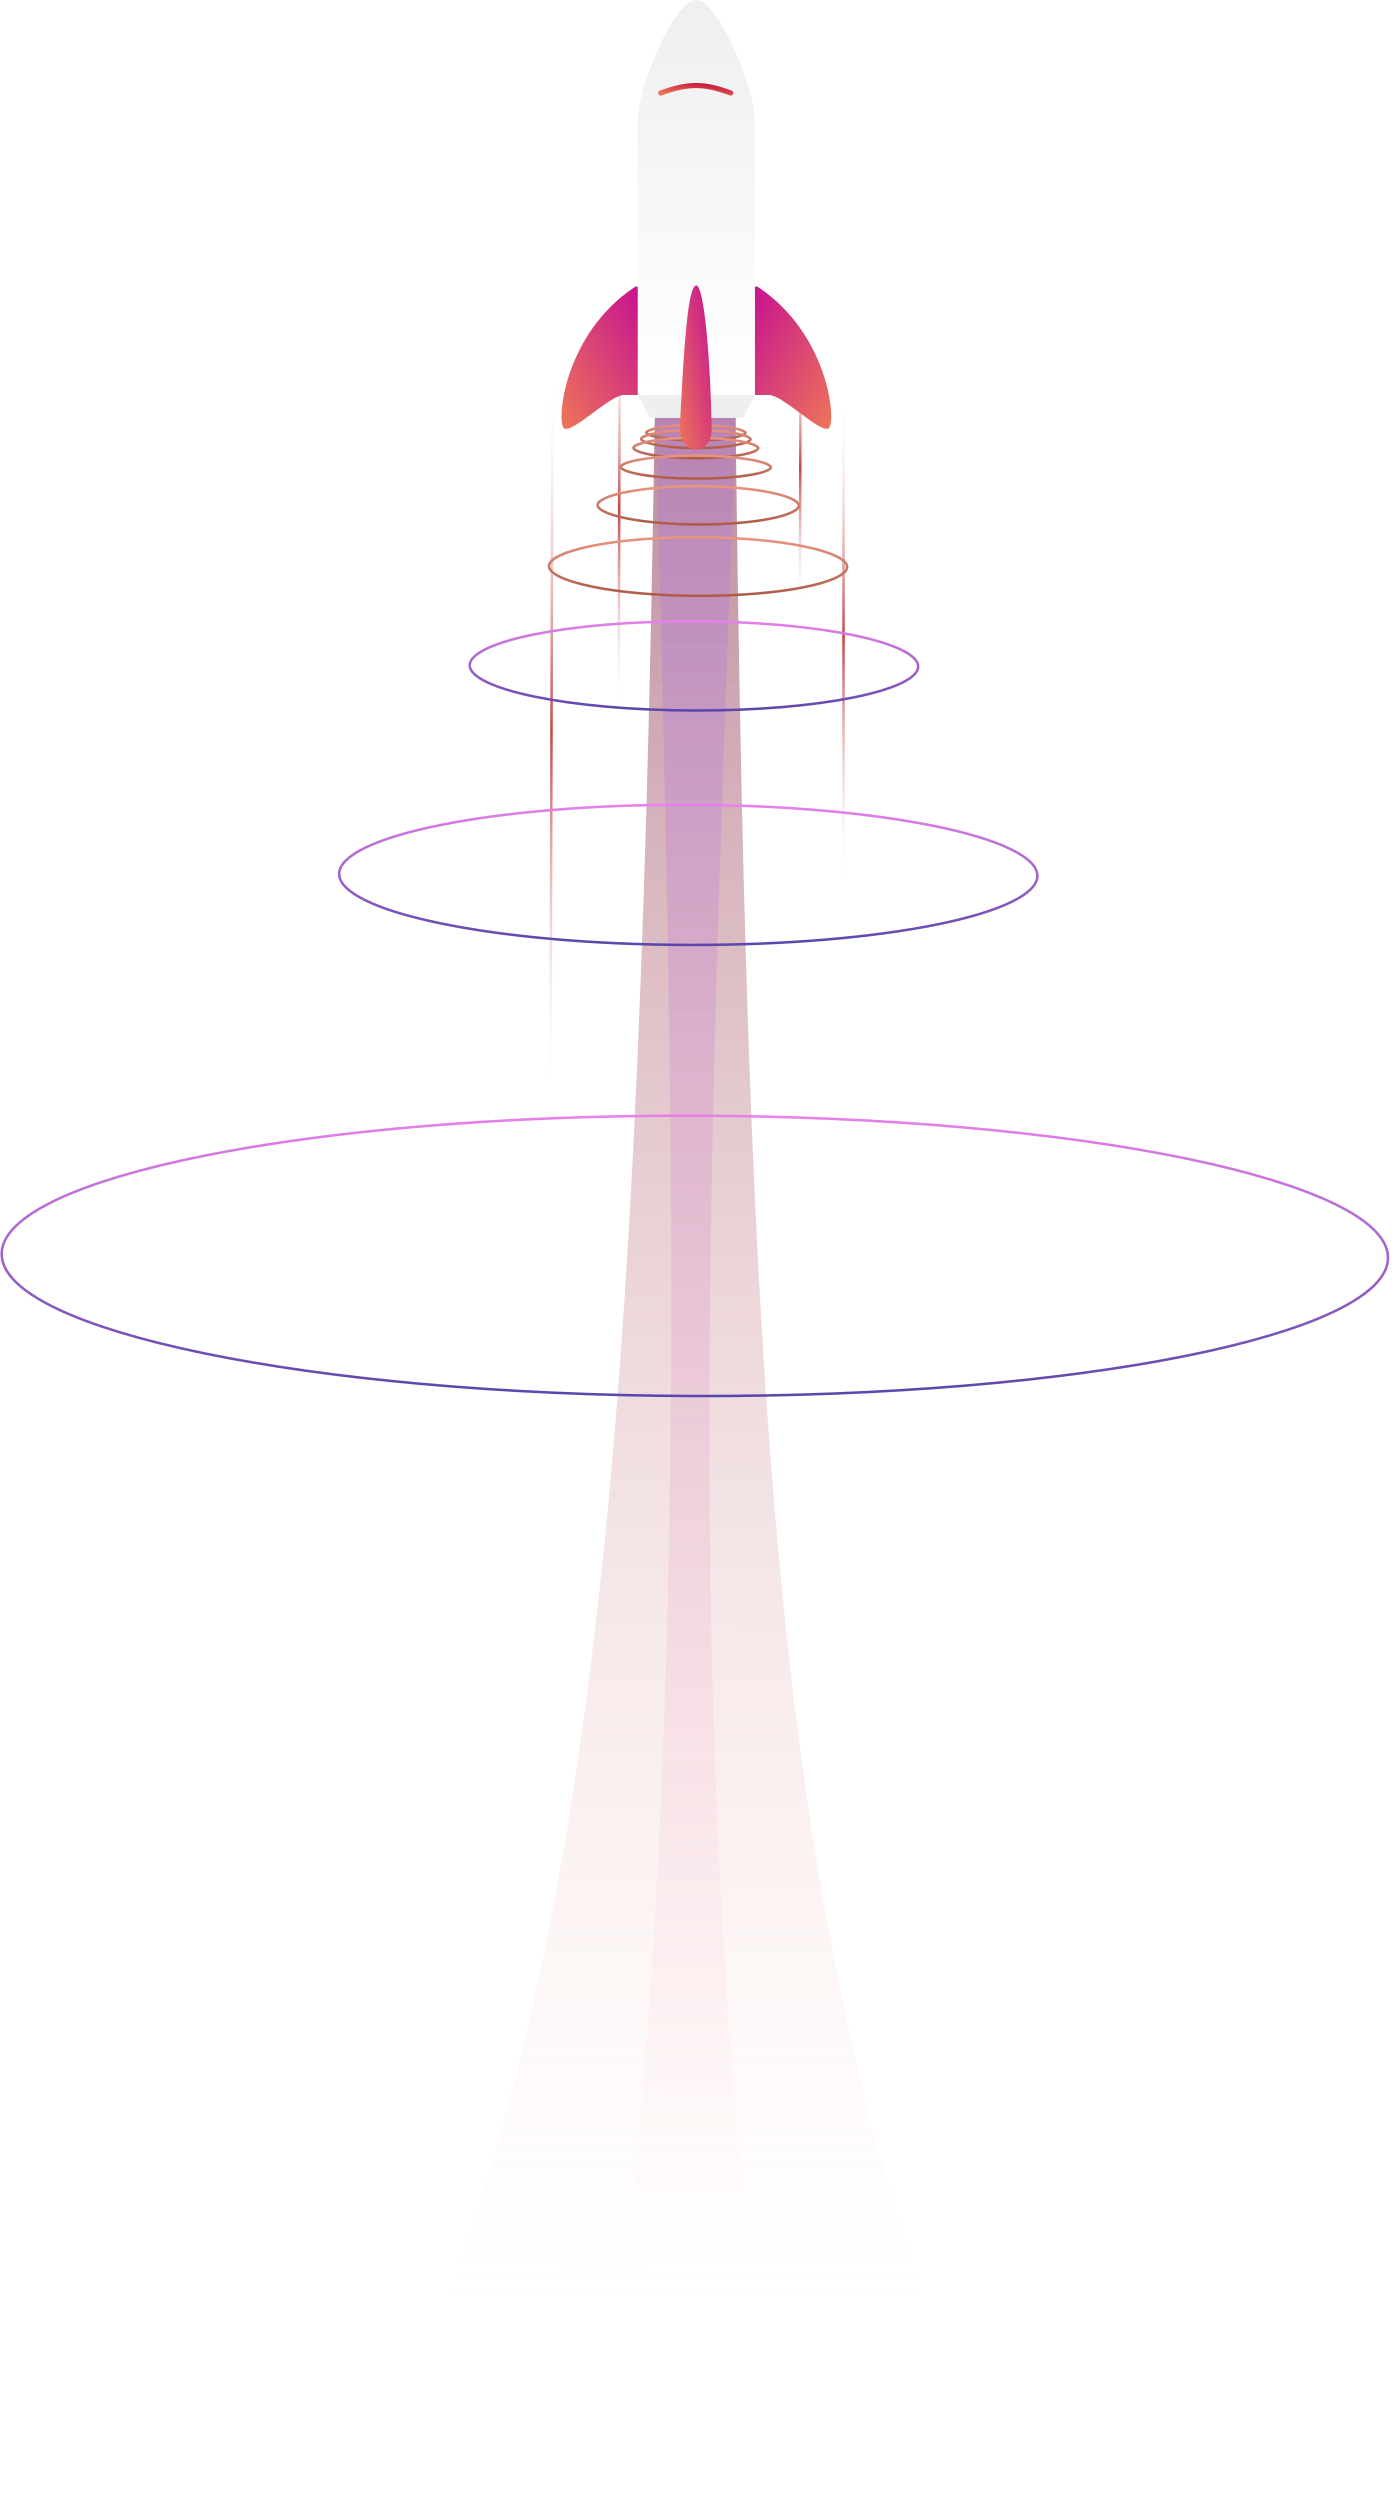
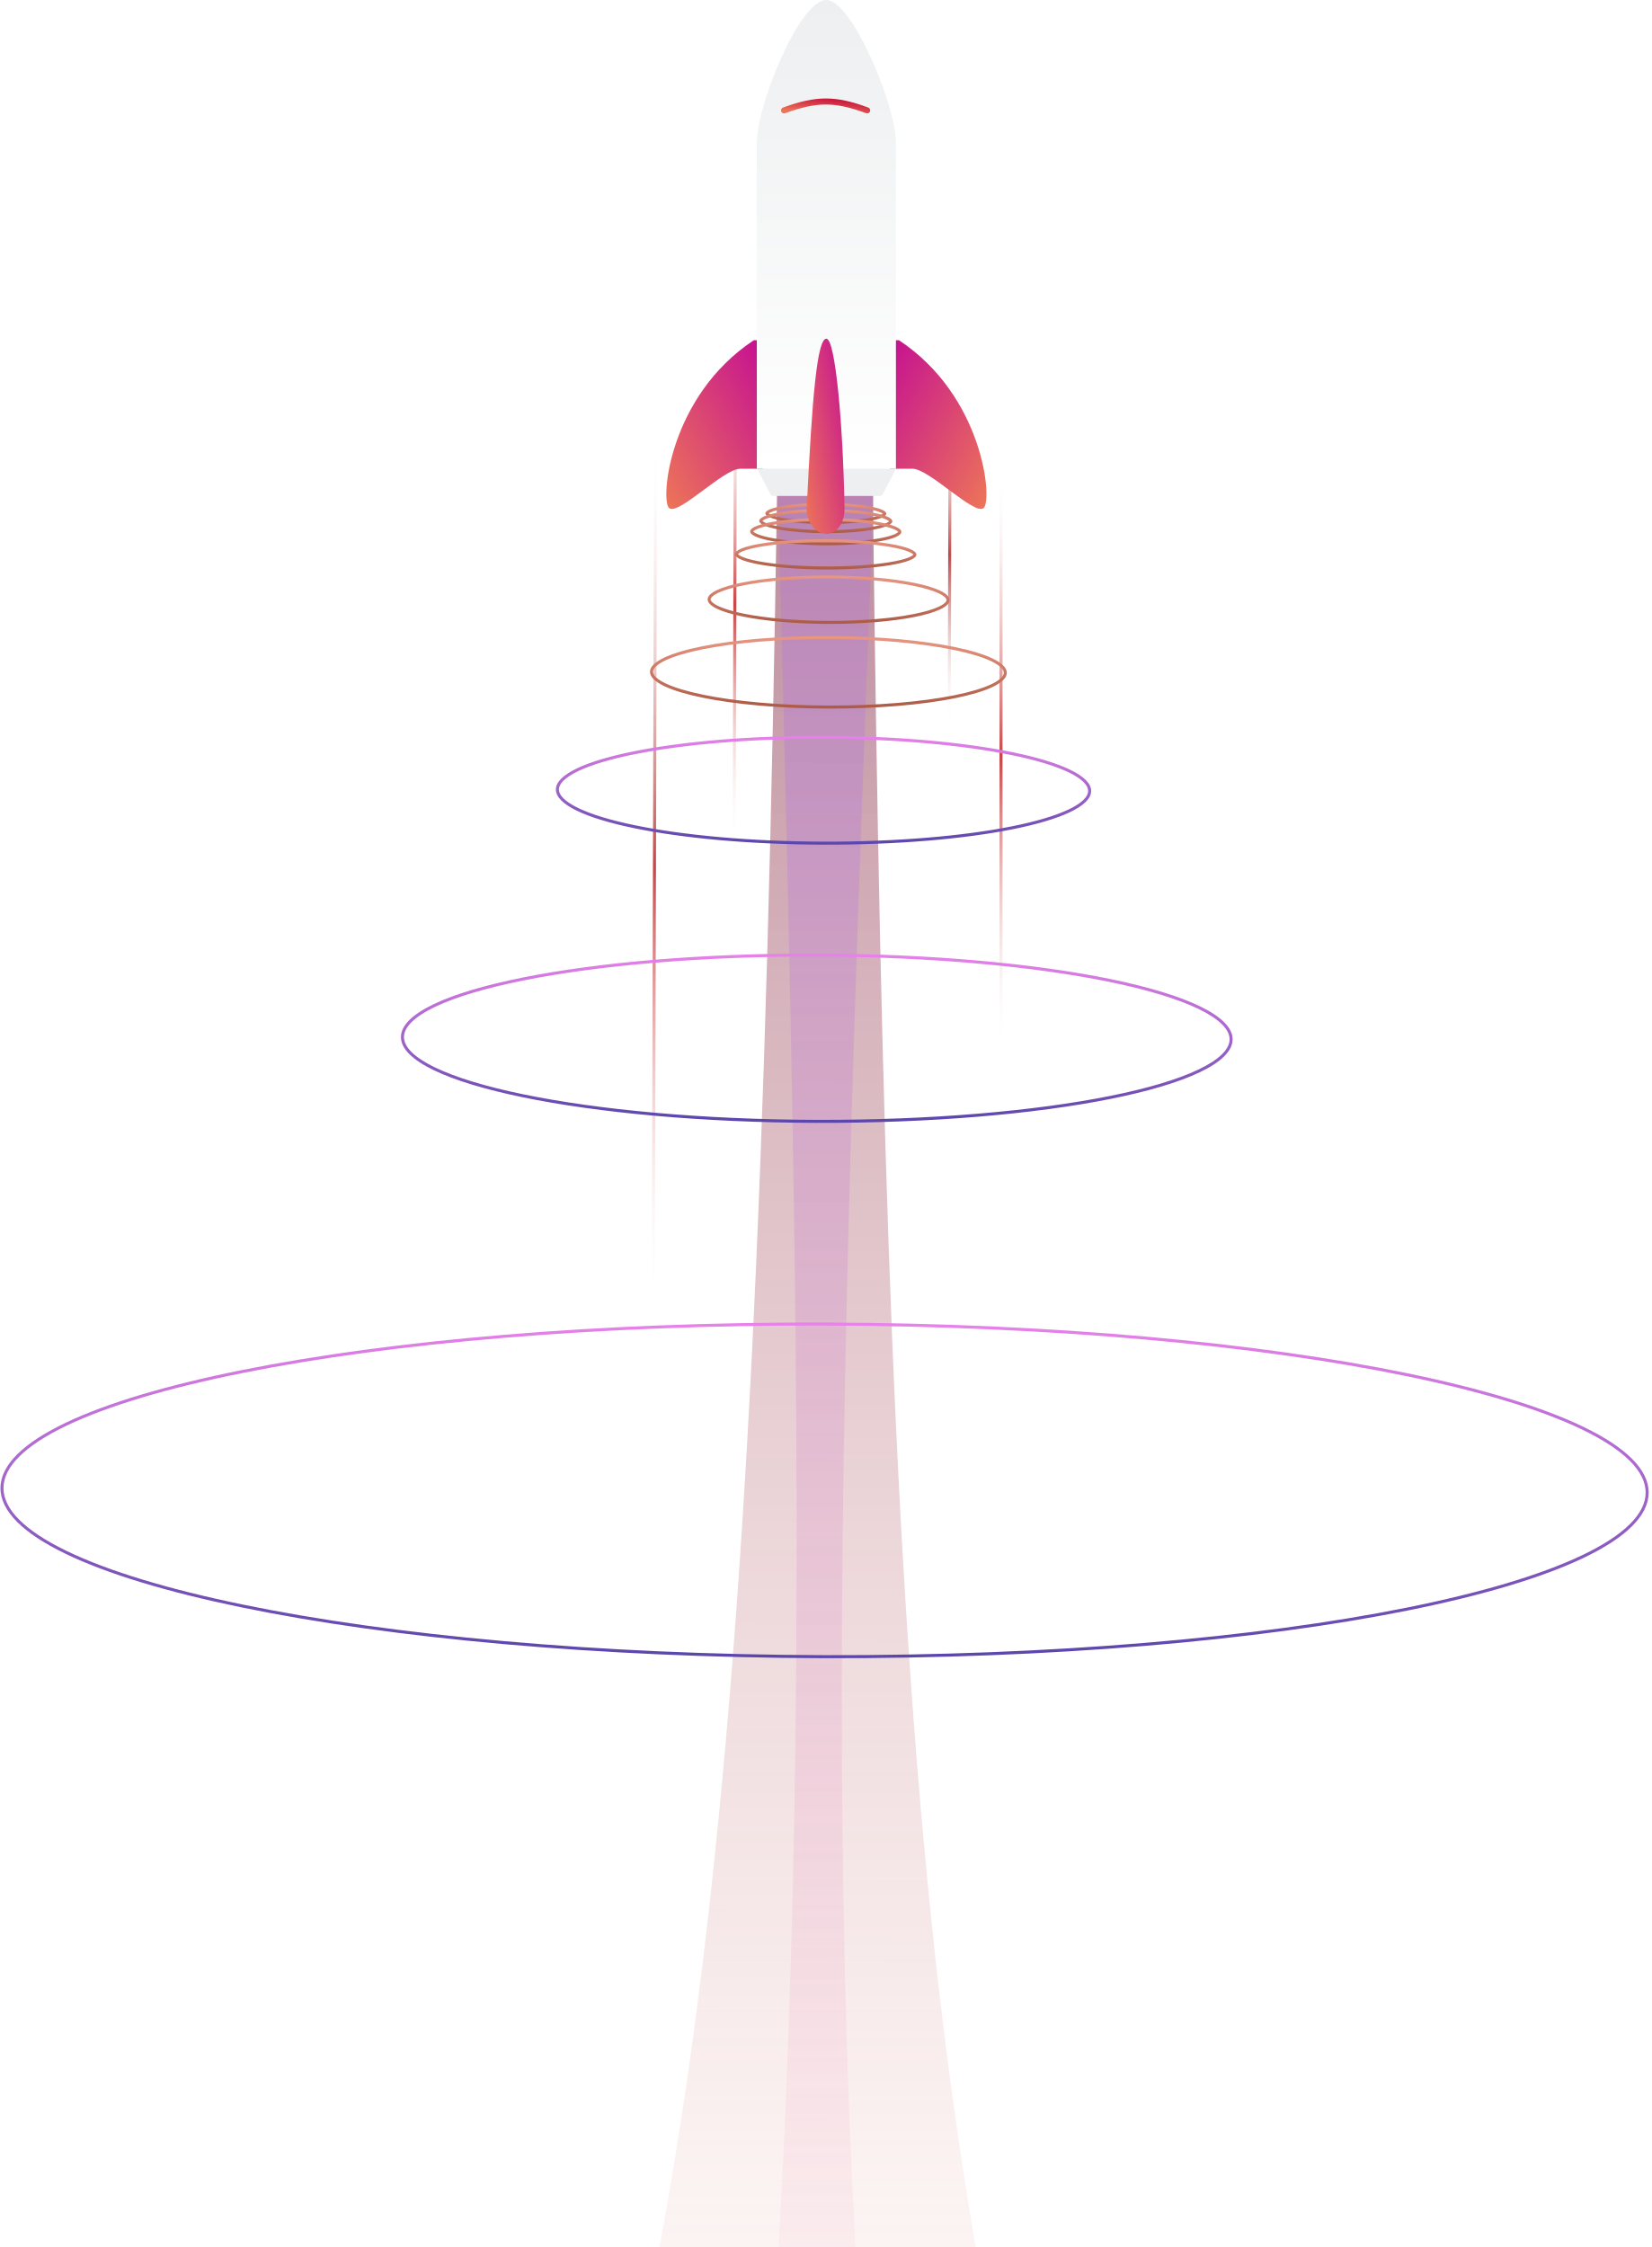
- <svg xmlns="http://www.w3.org/2000/svg" width="546" height="981" viewBox="0 0 546 981" fill="none">
-   <path d="M143.784 979.94C230.401 793.593 250.229 599.035 256.946 162.255L288.62 162.344C293.656 585.359 307.006 789.436 393.783 980.644L143.784 979.94Z" fill="url(#paint0_linear_1_163)" />
-   <path d="M236.785 979.202C269.549 700.332 266.352 509.025 257.219 162.256L288.953 162.345C274.964 520.144 269.996 713.224 304.785 979.393L236.785 979.202Z" fill="url(#paint1_linear_1_163)" />
-   <path fill-rule="evenodd" clip-rule="evenodd" d="M215.5 429.998L216.3 145.999L217.3 146.001L216.5 430L215.5 429.998Z" fill="url(#paint2_linear_1_163)" />
-   <path fill-rule="evenodd" clip-rule="evenodd" d="M242.257 279.215L242.699 122.215L243.699 122.218L243.257 279.217L242.257 279.215Z" fill="url(#paint3_linear_1_163)" />
+ <svg xmlns="http://www.w3.org/2000/svg" width="546" height="743" viewBox="0 0 546 743" fill="none">
+   <path d="M143.784 979.94C230.401 793.593 250.229 599.035 256.946 162.255L288.62 162.344C293.656 585.358 307.006 789.436 393.783 980.644L143.784 979.94Z" fill="url(#paint0_linear_1_163)" />
+   <path d="M236.785 979.202C269.549 700.332 266.352 509.025 257.219 162.256L288.952 162.345C274.964 520.144 269.996 713.224 304.785 979.393L236.785 979.202Z" fill="url(#paint1_linear_1_163)" />
+   <path fill-rule="evenodd" clip-rule="evenodd" d="M215.5 429.997L216.3 145.999L217.3 146.001L216.5 430L215.5 429.997Z" fill="url(#paint2_linear_1_163)" />
+   <path fill-rule="evenodd" clip-rule="evenodd" d="M242.257 279.214L242.699 122.215L243.699 122.218L243.257 279.217L242.257 279.214Z" fill="url(#paint3_linear_1_163)" />
  <path fill-rule="evenodd" clip-rule="evenodd" d="M313.369 239.415L313.682 128.415L314.682 128.418L314.369 239.418L313.369 239.415Z" fill="url(#paint4_linear_1_163)" />
  <path fill-rule="evenodd" clip-rule="evenodd" d="M330.5 346L330.5 156L331.5 156L331.5 346L330.5 346Z" fill="url(#paint5_linear_1_163)" />
-   <path fill-rule="evenodd" clip-rule="evenodd" d="M312.471 199.309C312.893 198.9 312.985 198.602 312.985 198.414C312.986 198.225 312.895 197.927 312.476 197.515C312.055 197.101 311.38 196.654 310.42 196.196C308.506 195.285 305.671 194.434 302.086 193.707C294.934 192.255 285.005 191.335 274.005 191.304C263.005 191.273 253.071 192.137 245.91 193.548C242.322 194.256 239.482 195.09 237.562 195.991C236.6 196.443 235.923 196.887 235.5 197.298C235.078 197.708 234.986 198.005 234.985 198.194C234.985 198.383 235.075 198.68 235.495 199.093C235.915 199.506 236.59 199.954 237.55 200.411C239.464 201.323 242.3 202.174 245.884 202.901C253.037 204.352 262.965 205.273 273.966 205.304C284.966 205.335 294.9 204.47 302.06 203.059C305.649 202.352 308.489 201.517 310.408 200.616C311.37 200.165 312.048 199.721 312.471 199.309ZM273.963 206.304C296.054 206.366 313.973 202.835 313.985 198.416C313.998 193.998 296.099 190.366 274.008 190.304C251.916 190.242 233.998 193.773 233.985 198.191C233.973 202.609 251.871 206.242 273.963 206.304Z" fill="url(#paint6_linear_1_163)" />
-   <path fill-rule="evenodd" clip-rule="evenodd" d="M331.009 224.173C331.684 223.506 331.916 222.938 331.917 222.467C331.918 221.996 331.69 221.426 331.018 220.755C330.344 220.082 329.297 219.383 327.858 218.686C324.984 217.294 320.76 216.009 315.458 214.915C304.871 212.731 290.194 211.349 273.948 211.304C257.702 211.258 243.018 212.557 232.419 214.681C227.111 215.745 222.879 217.006 219.998 218.382C218.555 219.071 217.504 219.764 216.826 220.434C216.151 221.101 215.919 221.669 215.917 222.14C215.916 222.611 216.145 223.181 216.816 223.852C217.49 224.526 218.538 225.224 219.977 225.921C222.85 227.313 227.074 228.598 232.376 229.692C242.964 231.876 257.64 233.258 273.886 233.304C290.133 233.349 304.816 232.051 315.416 229.926C320.724 228.862 324.955 227.601 327.837 226.225C329.279 225.536 330.331 224.843 331.009 224.173ZM273.883 234.303C306.468 234.395 332.898 229.097 332.917 222.47C332.936 215.842 306.536 210.395 273.951 210.304C241.366 210.212 214.936 215.51 214.918 222.137C214.899 228.765 241.299 234.212 273.883 234.303Z" fill="url(#paint7_linear_1_163)" />
-   <path fill-rule="evenodd" clip-rule="evenodd" d="M358.297 264.46C359.366 263.403 359.806 262.431 359.808 261.546C359.811 260.661 359.377 259.686 358.313 258.623C357.248 257.558 355.622 256.481 353.437 255.423C349.073 253.309 342.691 251.372 334.721 249.727C318.798 246.442 296.749 244.368 272.356 244.3C247.964 244.231 225.903 246.181 209.962 249.376C201.983 250.976 195.59 252.877 191.214 254.966C189.024 256.012 187.392 257.08 186.32 258.139C185.251 259.196 184.811 260.168 184.809 261.053C184.806 261.938 185.24 262.913 186.304 263.976C187.369 265.041 188.995 266.118 191.18 267.176C195.544 269.29 201.926 271.228 209.896 272.872C225.819 276.157 247.868 278.231 272.261 278.3C296.653 278.368 318.714 276.419 334.655 273.223C342.634 271.624 349.027 269.722 353.403 267.633C355.593 266.588 357.225 265.519 358.297 264.46ZM272.258 279.3C321.135 279.437 360.78 271.49 360.808 261.549C360.836 251.608 321.236 243.437 272.359 243.3C223.482 243.162 183.837 251.109 183.809 261.05C183.781 270.992 223.381 279.162 272.258 279.3Z" fill="url(#paint8_linear_1_163)" />
-   <path fill-rule="evenodd" clip-rule="evenodd" d="M404.064 348.605C405.788 346.899 406.572 345.253 406.576 343.677C406.581 342.101 405.806 340.452 404.091 338.736C402.375 337.018 399.788 335.31 396.365 333.651C389.525 330.334 379.558 327.309 367.157 324.747C342.372 319.627 308.076 316.4 270.153 316.293C232.23 316.186 197.916 319.221 173.103 324.201C160.688 326.693 150.704 329.661 143.845 332.94C140.413 334.58 137.817 336.273 136.09 337.982C134.366 339.688 133.582 341.333 133.578 342.909C133.573 344.485 134.348 346.134 136.063 347.85C137.779 349.568 140.366 351.276 143.789 352.935C150.629 356.252 160.596 359.277 172.997 361.839C197.782 366.959 232.078 370.186 270.001 370.293C307.924 370.4 342.238 367.366 367.051 362.385C379.466 359.894 389.45 356.925 396.309 353.646C399.741 352.006 402.337 350.313 404.064 348.605ZM269.998 371.293C345.937 371.507 407.533 359.144 407.576 343.68C407.62 328.216 346.095 315.507 270.156 315.293C194.217 315.079 132.621 327.442 132.578 342.906C132.534 358.37 194.059 371.079 269.998 371.293Z" fill="url(#paint9_linear_1_163)" />
-   <path fill-rule="evenodd" clip-rule="evenodd" d="M538.883 504.027C542.41 500.536 544.144 497.04 544.154 493.566C544.164 490.091 542.45 486.585 538.942 483.074C535.432 479.561 530.198 476.119 523.364 472.805C509.702 466.179 489.858 460.163 465.249 455.079C416.048 444.914 348.011 438.513 272.809 438.301C197.606 438.09 129.534 444.107 80.277 453.995C55.64 458.94 35.762 464.844 22.063 471.393C15.211 474.669 9.957 478.081 6.427 481.575C2.9 485.066 1.166 488.562 1.156 492.037C1.147 495.511 2.861 499.017 6.368 502.528C9.878 506.041 15.113 509.483 21.946 512.797C35.608 519.424 55.453 525.439 80.061 530.523C129.262 540.689 197.299 547.089 272.502 547.301C347.704 547.513 415.776 541.495 465.034 531.607C489.671 526.662 509.548 520.758 523.248 514.209C530.1 510.933 535.353 507.521 538.883 504.027ZM272.499 548.301C422.996 548.725 545.068 524.22 545.154 493.568C545.24 462.917 423.309 437.725 272.812 437.301C122.315 436.877 0.243 461.382 0.156 492.034C0.07 522.685 122.002 547.877 272.499 548.301Z" fill="url(#paint10_linear_1_163)" />
-   <path fill-rule="evenodd" clip-rule="evenodd" d="M292.099 169.709C292.099 169.709 292.098 169.711 292.095 169.715C292.097 169.711 292.099 169.709 292.099 169.709ZM291.941 169.854C291.777 169.732 291.511 169.58 291.113 169.414C290.201 169.033 288.82 168.667 287.039 168.351C283.494 167.72 278.556 167.317 273.072 167.301C267.589 167.286 262.648 167.661 259.1 168.272C257.317 168.579 255.935 168.937 255.021 169.312C254.621 169.476 254.354 169.626 254.19 169.748C254.353 169.871 254.62 170.022 255.018 170.189C255.93 170.569 257.311 170.935 259.091 171.252C262.637 171.882 267.575 172.286 273.058 172.301C278.542 172.317 283.482 171.941 287.031 171.33C288.813 171.024 290.196 170.666 291.11 170.29C291.51 170.126 291.777 169.976 291.941 169.854ZM254.033 169.602C254.033 169.602 254.034 169.604 254.036 169.608C254.034 169.604 254.033 169.602 254.033 169.602ZM254.032 169.893C254.032 169.893 254.033 169.891 254.036 169.888C254.034 169.891 254.032 169.893 254.032 169.893ZM292.094 169.995C292.097 169.999 292.098 170 292.098 170C292.098 170 292.096 169.999 292.094 169.995ZM273.056 173.301C284.101 173.332 293.06 171.79 293.065 169.857C293.071 167.925 284.121 166.332 273.075 166.301C262.03 166.27 253.071 167.812 253.065 169.745C253.06 171.678 262.01 173.27 273.056 173.301Z" fill="url(#paint11_linear_1_163)" />
-   <path fill-rule="evenodd" clip-rule="evenodd" d="M294.073 172.279C294.074 172.279 294.073 172.281 294.071 172.285C294.072 172.281 294.073 172.279 294.073 172.279ZM294.009 172.36C293.993 172.343 293.973 172.323 293.948 172.301C293.769 172.141 293.446 171.939 292.937 171.719C291.926 171.281 290.402 170.862 288.442 170.5C284.538 169.779 279.102 169.318 273.068 169.301C267.033 169.284 261.595 169.714 257.687 170.413C255.725 170.764 254.198 171.175 253.185 171.607C252.674 171.824 252.351 172.024 252.171 172.184C252.145 172.206 252.125 172.225 252.109 172.242C252.125 172.259 252.145 172.278 252.17 172.301C252.35 172.461 252.672 172.663 253.181 172.883C254.192 173.321 255.716 173.74 257.676 174.102C261.581 174.823 267.017 175.284 273.051 175.301C279.085 175.318 284.523 174.888 288.431 174.189C290.394 173.838 291.92 173.427 292.933 172.995C293.444 172.777 293.767 172.578 293.948 172.418C293.973 172.396 293.993 172.377 294.009 172.36ZM252.045 172.161C252.045 172.161 252.046 172.163 252.048 172.166C252.046 172.163 252.045 172.161 252.045 172.161ZM252.045 172.322C252.045 172.322 252.045 172.321 252.047 172.317C252.046 172.321 252.045 172.322 252.045 172.322ZM294.07 172.435C294.072 172.439 294.073 172.441 294.073 172.441C294.073 172.441 294.072 172.439 294.07 172.435ZM273.048 176.301C285.198 176.335 295.053 174.572 295.059 172.363C295.065 170.154 285.221 168.335 273.07 168.301C260.92 168.267 251.065 170.03 251.059 172.239C251.053 174.448 260.898 176.267 273.048 176.301Z" fill="url(#paint12_linear_1_163)" />
-   <path fill-rule="evenodd" clip-rule="evenodd" d="M297.054 175.823C297.054 175.823 297.054 175.825 297.052 175.828C297.053 175.825 297.054 175.823 297.054 175.823ZM297.028 175.868C297.004 175.835 296.96 175.782 296.88 175.712C296.661 175.518 296.279 175.284 295.694 175.033C294.531 174.534 292.786 174.06 290.555 173.652C286.107 172.839 279.921 172.32 273.058 172.301C266.195 172.281 260.006 172.765 255.554 173.554C253.319 173.949 251.572 174.413 250.407 174.905C249.82 175.153 249.437 175.385 249.217 175.577C249.136 175.648 249.092 175.7 249.068 175.733C249.092 175.767 249.136 175.819 249.216 175.89C249.435 176.083 249.816 176.317 250.402 176.568C251.565 177.067 253.309 177.541 255.541 177.949C259.989 178.763 266.175 179.281 273.038 179.301C279.901 179.32 286.09 178.836 290.542 178.048C292.776 177.652 294.524 177.188 295.689 176.696C296.276 176.448 296.659 176.216 296.879 176.024C296.959 175.953 297.004 175.902 297.028 175.868ZM249.042 175.688C249.042 175.688 249.043 175.689 249.044 175.693C249.042 175.689 249.042 175.688 249.042 175.688ZM249.042 175.778C249.042 175.778 249.042 175.777 249.043 175.773C249.043 175.777 249.042 175.778 249.042 175.778ZM297.052 175.908C297.054 175.912 297.054 175.913 297.054 175.913C297.054 175.913 297.053 175.912 297.052 175.908ZM273.035 180.301C286.842 180.339 298.041 178.356 298.048 175.871C298.055 173.386 286.868 171.34 273.061 171.301C259.254 171.262 248.055 173.245 248.048 175.73C248.041 178.215 259.228 180.262 273.035 180.301Z" fill="url(#paint13_linear_1_163)" />
-   <path fill-rule="evenodd" clip-rule="evenodd" d="M302.031 183.346C302.031 183.346 302.031 183.347 302.03 183.35C302.031 183.347 302.031 183.346 302.031 183.346ZM302.012 183.383C301.986 183.341 301.924 183.263 301.786 183.15C301.502 182.916 301.021 182.646 300.306 182.362C298.885 181.798 296.769 181.267 294.083 180.811C288.726 179.903 281.285 179.324 273.038 179.301C264.792 179.278 257.348 179.814 251.985 180.693C249.296 181.133 247.178 181.652 245.754 182.208C245.037 182.489 244.555 182.756 244.269 182.988C244.13 183.1 244.068 183.178 244.041 183.219C244.068 183.261 244.13 183.339 244.267 183.452C244.552 183.686 245.033 183.956 245.748 184.24C247.169 184.804 249.284 185.335 251.971 185.791C257.328 186.699 264.769 187.278 273.016 187.301C281.262 187.324 288.706 186.788 294.068 185.909C296.758 185.469 298.876 184.95 300.3 184.394C301.017 184.114 301.499 183.846 301.785 183.614C301.924 183.502 301.986 183.425 302.012 183.383ZM244.023 183.183C244.023 183.183 244.023 183.184 244.024 183.186C244.023 183.184 244.023 183.183 244.023 183.183ZM244.023 183.256C244.023 183.256 244.023 183.255 244.024 183.252C244.023 183.255 244.023 183.256 244.023 183.256ZM302.03 183.416C302.031 183.418 302.031 183.419 302.031 183.419C302.031 183.419 302.03 183.418 302.03 183.416ZM273.013 188.301C289.581 188.348 303.019 186.147 303.027 183.385C303.035 180.624 289.609 178.348 273.041 178.301C256.473 178.254 243.035 180.455 243.027 183.217C243.019 185.978 256.444 188.254 273.013 188.301Z" fill="url(#paint14_linear_1_163)" />
+   <path fill-rule="evenodd" clip-rule="evenodd" d="M312.471 199.309C312.892 198.899 312.984 198.602 312.985 198.414C312.986 198.225 312.895 197.927 312.476 197.515C312.055 197.101 311.38 196.653 310.42 196.196C308.506 195.285 305.671 194.434 302.086 193.707C294.934 192.255 285.005 191.335 274.005 191.304C263.005 191.273 253.071 192.137 245.91 193.548C242.322 194.256 239.482 195.09 237.562 195.991C236.6 196.443 235.923 196.887 235.499 197.298C235.078 197.708 234.986 198.005 234.985 198.194C234.985 198.383 235.075 198.68 235.494 199.092C235.915 199.506 236.59 199.954 237.55 200.411C239.464 201.323 242.299 202.173 245.884 202.901C253.036 204.352 262.965 205.273 273.965 205.304C284.966 205.335 294.899 204.47 302.06 203.059C305.649 202.352 308.489 201.517 310.408 200.616C311.37 200.165 312.048 199.721 312.471 199.309ZM273.963 206.304C296.054 206.366 313.973 202.835 313.985 198.416C313.997 193.998 296.099 190.366 274.008 190.304C251.916 190.242 233.998 193.773 233.985 198.191C233.973 202.609 251.871 206.241 273.963 206.304Z" fill="url(#paint6_linear_1_163)" />
+   <path fill-rule="evenodd" clip-rule="evenodd" d="M331.009 224.173C331.684 223.506 331.916 222.938 331.917 222.467C331.918 221.996 331.69 221.426 331.018 220.755C330.344 220.082 329.297 219.383 327.858 218.686C324.984 217.294 320.76 216.009 315.458 214.915C304.871 212.731 290.194 211.349 273.948 211.304C257.702 211.258 243.018 212.556 232.419 214.681C227.11 215.745 222.879 217.006 219.998 218.382C218.555 219.071 217.504 219.764 216.826 220.434C216.151 221.101 215.919 221.669 215.917 222.14C215.916 222.611 216.145 223.181 216.816 223.852C217.49 224.525 218.538 225.224 219.977 225.921C222.85 227.313 227.074 228.598 232.376 229.692C242.964 231.876 257.64 233.258 273.886 233.303C290.132 233.349 304.816 232.051 315.416 229.926C320.724 228.862 324.955 227.601 327.836 226.225C329.279 225.536 330.331 224.843 331.009 224.173ZM273.883 234.303C306.468 234.395 332.898 229.097 332.917 222.47C332.936 215.842 306.536 210.395 273.951 210.304C241.366 210.212 214.936 215.51 214.917 222.137C214.899 228.765 241.299 234.212 273.883 234.303Z" fill="url(#paint7_linear_1_163)" />
+   <path fill-rule="evenodd" clip-rule="evenodd" d="M358.297 264.46C359.366 263.403 359.806 262.431 359.808 261.546C359.811 260.661 359.377 259.686 358.313 258.623C357.248 257.558 355.622 256.481 353.437 255.423C349.073 253.309 342.691 251.372 334.721 249.727C318.798 246.442 296.749 244.368 272.356 244.3C247.964 244.231 225.903 246.18 209.962 249.376C201.983 250.975 195.59 252.877 191.214 254.966C189.024 256.012 187.392 257.08 186.32 258.139C185.251 259.196 184.811 260.168 184.809 261.053C184.806 261.938 185.24 262.913 186.303 263.976C187.369 265.041 188.995 266.118 191.18 267.176C195.544 269.29 201.926 271.228 209.896 272.872C225.819 276.157 247.868 278.231 272.261 278.3C296.653 278.368 318.714 276.419 334.655 273.223C342.634 271.624 349.027 269.722 353.403 267.633C355.593 266.588 357.225 265.519 358.297 264.46ZM272.258 279.3C321.135 279.437 360.78 271.49 360.808 261.549C360.836 251.608 321.236 243.437 272.359 243.3C223.482 243.162 183.837 251.109 183.809 261.05C183.781 270.991 223.381 279.162 272.258 279.3Z" fill="url(#paint8_linear_1_163)" />
+   <path fill-rule="evenodd" clip-rule="evenodd" d="M404.064 348.605C405.788 346.899 406.572 345.253 406.576 343.677C406.581 342.101 405.806 340.452 404.091 338.736C402.375 337.018 399.788 335.31 396.365 333.651C389.525 330.334 379.558 327.309 367.157 324.747C342.372 319.627 308.076 316.4 270.153 316.293C232.23 316.186 197.916 319.221 173.103 324.201C160.688 326.693 150.704 329.661 143.845 332.94C140.413 334.58 137.817 336.273 136.09 337.982C134.366 339.687 133.582 341.333 133.577 342.909C133.573 344.485 134.348 346.134 136.062 347.85C137.779 349.568 140.366 351.276 143.788 352.935C150.629 356.252 160.596 359.277 172.997 361.839C197.782 366.959 232.078 370.186 270.001 370.293C307.924 370.4 342.238 367.365 367.051 362.385C379.466 359.894 389.45 356.925 396.309 353.646C399.741 352.006 402.337 350.313 404.064 348.605ZM269.998 371.293C345.937 371.507 407.533 359.144 407.576 343.68C407.62 328.216 346.095 315.507 270.156 315.293C194.217 315.079 132.621 327.442 132.577 342.906C132.534 358.37 194.059 371.079 269.998 371.293Z" fill="url(#paint9_linear_1_163)" />
+   <path fill-rule="evenodd" clip-rule="evenodd" d="M538.883 504.027C542.41 500.536 544.144 497.04 544.154 493.566C544.164 490.091 542.45 486.585 538.942 483.074C535.432 479.561 530.198 476.119 523.364 472.805C509.702 466.179 489.858 460.163 465.249 455.079C416.048 444.914 348.011 438.513 272.809 438.301C197.606 438.089 129.534 444.107 80.277 453.995C55.64 458.94 35.762 464.844 22.063 471.393C15.211 474.669 9.957 478.081 6.427 481.575C2.9 485.066 1.166 488.562 1.156 492.036C1.146 495.511 2.861 499.017 6.368 502.528C9.878 506.041 15.113 509.483 21.946 512.797C35.608 519.423 55.453 525.439 80.061 530.523C129.262 540.688 197.299 547.089 272.502 547.301C347.704 547.513 415.776 541.495 465.034 531.607C489.671 526.662 509.548 520.758 523.248 514.209C530.1 510.933 535.353 507.521 538.883 504.027ZM272.499 548.301C422.996 548.725 545.068 524.22 545.154 493.568C545.24 462.917 423.308 437.725 272.811 437.301C122.314 436.877 0.243 461.382 0.156 492.034C0.07 522.685 122.002 547.877 272.499 548.301Z" fill="url(#paint10_linear_1_163)" />
+   <path fill-rule="evenodd" clip-rule="evenodd" d="M292.099 169.709C292.099 169.709 292.098 169.711 292.095 169.715C292.097 169.711 292.099 169.709 292.099 169.709ZM291.94 169.854C291.777 169.732 291.511 169.58 291.112 169.414C290.201 169.033 288.82 168.667 287.039 168.351C283.494 167.72 278.556 167.317 273.072 167.301C267.589 167.286 262.648 167.661 259.1 168.272C257.317 168.579 255.935 168.937 255.021 169.312C254.621 169.476 254.354 169.626 254.19 169.748C254.353 169.871 254.62 170.022 255.018 170.189C255.93 170.569 257.311 170.935 259.091 171.252C262.636 171.882 267.575 172.286 273.058 172.301C278.542 172.317 283.482 171.941 287.031 171.33C288.813 171.024 290.196 170.665 291.11 170.29C291.51 170.126 291.777 169.976 291.94 169.854ZM254.033 169.602C254.033 169.602 254.034 169.604 254.036 169.607C254.034 169.604 254.033 169.602 254.033 169.602ZM254.032 169.893C254.032 169.893 254.033 169.891 254.036 169.888C254.033 169.891 254.032 169.893 254.032 169.893ZM292.094 169.995C292.097 169.998 292.098 170 292.098 170C292.098 170 292.096 169.998 292.094 169.995ZM273.055 173.301C284.101 173.332 293.06 171.79 293.065 169.857C293.071 167.924 284.121 166.332 273.075 166.301C262.03 166.27 253.071 167.812 253.065 169.745C253.06 171.678 262.01 173.27 273.055 173.301Z" fill="url(#paint11_linear_1_163)" />
+   <path fill-rule="evenodd" clip-rule="evenodd" d="M294.073 172.279C294.073 172.279 294.073 172.281 294.071 172.285C294.072 172.281 294.073 172.279 294.073 172.279ZM294.009 172.36C293.993 172.343 293.973 172.323 293.948 172.301C293.769 172.141 293.446 171.939 292.937 171.719C291.926 171.281 290.402 170.862 288.442 170.5C284.538 169.778 279.102 169.318 273.067 169.301C267.033 169.284 261.595 169.714 257.687 170.413C255.725 170.764 254.198 171.175 253.185 171.607C252.674 171.824 252.351 172.024 252.17 172.183C252.145 172.206 252.125 172.225 252.109 172.242C252.125 172.259 252.145 172.278 252.17 172.301C252.349 172.461 252.672 172.663 253.181 172.883C254.192 173.321 255.716 173.74 257.676 174.102C261.581 174.823 267.017 175.284 273.051 175.301C279.085 175.318 284.523 174.888 288.431 174.189C290.393 173.838 291.92 173.427 292.933 172.995C293.444 172.777 293.767 172.578 293.948 172.418C293.973 172.396 293.993 172.377 294.009 172.36ZM252.045 172.161C252.045 172.161 252.046 172.163 252.048 172.166C252.046 172.163 252.045 172.161 252.045 172.161ZM252.045 172.322C252.045 172.322 252.045 172.321 252.047 172.317C252.046 172.321 252.045 172.322 252.045 172.322ZM294.07 172.435C294.072 172.439 294.073 172.441 294.073 172.441C294.073 172.441 294.072 172.439 294.07 172.435ZM273.048 176.301C285.198 176.335 295.053 174.572 295.059 172.363C295.065 170.154 285.221 168.335 273.07 168.301C260.92 168.267 251.065 170.03 251.059 172.239C251.053 174.448 260.898 176.267 273.048 176.301Z" fill="url(#paint12_linear_1_163)" />
+   <path fill-rule="evenodd" clip-rule="evenodd" d="M297.054 175.823C297.054 175.823 297.054 175.825 297.052 175.828C297.053 175.825 297.054 175.823 297.054 175.823ZM297.028 175.868C297.004 175.835 296.96 175.782 296.88 175.712C296.661 175.518 296.279 175.284 295.694 175.033C294.531 174.534 292.786 174.06 290.554 173.652C286.107 172.839 279.921 172.32 273.058 172.301C266.195 172.281 260.006 172.765 255.554 173.553C253.319 173.949 251.572 174.413 250.406 174.905C249.82 175.153 249.437 175.385 249.217 175.577C249.136 175.648 249.092 175.7 249.068 175.733C249.092 175.767 249.136 175.819 249.216 175.889C249.435 176.083 249.816 176.317 250.402 176.568C251.565 177.067 253.309 177.541 255.541 177.949C259.989 178.763 266.175 179.281 273.038 179.301C279.901 179.32 286.09 178.836 290.542 178.048C292.776 177.652 294.524 177.188 295.689 176.696C296.276 176.448 296.659 176.216 296.879 176.024C296.959 175.953 297.004 175.902 297.028 175.868ZM249.042 175.688C249.042 175.688 249.043 175.689 249.044 175.693C249.042 175.689 249.042 175.688 249.042 175.688ZM249.042 175.778C249.041 175.778 249.042 175.777 249.043 175.773C249.042 175.777 249.042 175.778 249.042 175.778ZM297.052 175.908C297.054 175.912 297.054 175.913 297.054 175.913C297.054 175.913 297.053 175.912 297.052 175.908ZM273.035 180.301C286.842 180.339 298.041 178.356 298.048 175.871C298.055 173.386 286.868 171.339 273.061 171.301C259.253 171.262 248.055 173.245 248.048 175.73C248.041 178.215 259.228 180.262 273.035 180.301Z" fill="url(#paint13_linear_1_163)" />
+   <path fill-rule="evenodd" clip-rule="evenodd" d="M302.031 183.346C302.031 183.346 302.031 183.347 302.03 183.35C302.031 183.347 302.031 183.346 302.031 183.346ZM302.012 183.383C301.986 183.341 301.924 183.263 301.786 183.15C301.502 182.916 301.021 182.646 300.305 182.362C298.885 181.798 296.769 181.267 294.083 180.811C288.726 179.903 281.285 179.324 273.038 179.301C264.791 179.278 257.348 179.814 251.985 180.693C249.296 181.133 247.178 181.652 245.754 182.208C245.037 182.488 244.555 182.756 244.269 182.988C244.13 183.1 244.068 183.177 244.041 183.219C244.068 183.261 244.13 183.339 244.267 183.452C244.552 183.685 245.033 183.956 245.748 184.24C247.169 184.804 249.284 185.335 251.971 185.791C257.328 186.699 264.769 187.278 273.016 187.301C281.262 187.324 288.706 186.788 294.068 185.909C296.758 185.469 298.876 184.95 300.3 184.394C301.017 184.113 301.499 183.846 301.785 183.614C301.924 183.502 301.986 183.424 302.012 183.383ZM244.023 183.183C244.023 183.183 244.023 183.184 244.024 183.186C244.023 183.184 244.023 183.183 244.023 183.183ZM244.023 183.256C244.022 183.256 244.023 183.255 244.024 183.252C244.023 183.255 244.023 183.256 244.023 183.256ZM302.03 183.416C302.031 183.418 302.031 183.419 302.031 183.419C302.031 183.419 302.03 183.418 302.03 183.416ZM273.013 188.301C289.581 188.348 303.019 186.147 303.027 183.385C303.035 180.624 289.609 178.348 273.041 178.301C256.472 178.254 243.035 180.455 243.027 183.216C243.019 185.978 256.444 188.254 273.013 188.301Z" fill="url(#paint14_linear_1_163)" />
  <path d="M254.781 163.463L250.085 154.463C249.738 153.797 250.221 153 250.972 153H295.673C296.424 153 296.907 153.797 296.559 154.463L291.864 163.463C291.691 163.793 291.35 164 290.977 164H255.668C255.295 164 254.953 163.793 254.781 163.463Z" fill="#EDEFF0" />
-   <path d="M221.252 168C218.252 165.429 221.252 131 249.252 112.5H252.252V155H244.752C239.252 155 224.252 170.571 221.252 168Z" fill="url(#paint15_linear_1_163)" />
+   <path d="M221.252 168C218.252 165.429 221.252 131 249.252 112.5H252.252V155H244.752C239.253 155 224.252 170.571 221.252 168Z" fill="url(#paint15_linear_1_163)" />
  <path d="M325.252 168C328.252 165.429 325.252 131 297.252 112.5H294.252V155H301.752C307.252 155 322.253 170.571 325.252 168Z" fill="url(#paint16_linear_1_163)" />
-   <path d="M250.252 47L250.252 155H296.252V47C296.252 35 281.752 0 273.252 0C264.252 0 250.252 35 250.252 47Z" fill="url(#paint17_linear_1_163)" />
-   <path fill-rule="evenodd" clip-rule="evenodd" d="M273.125 34.565C269.097 34.558 264.987 35.49 259.593 37.443C259.074 37.631 258.5 37.363 258.312 36.843C258.124 36.324 258.393 35.751 258.912 35.563C264.413 33.571 268.771 32.557 273.128 32.565C277.486 32.572 281.762 33.6 287.098 35.565C287.616 35.755 287.882 36.33 287.691 36.849C287.5 37.367 286.925 37.632 286.407 37.441C281.178 35.516 277.152 34.571 273.125 34.565Z" fill="url(#paint18_linear_1_163)" />
-   <path d="M266.752 168C266.752 173 269.752 176.5 273.252 176.5C276.252 176.5 279.345 173.5 279.252 168C278.797 140.973 276.252 112 273.252 112C270.252 112 268.565 130.36 266.752 168Z" fill="url(#paint19_linear_1_163)" />
+   <path d="M250.253 47L250.253 155H296.253V47C296.253 35 281.753 -6.10352e-05 273.253 -6.10352e-05C264.253 -6.10352e-05 250.253 35 250.253 47Z" fill="url(#paint17_linear_1_163)" />
+   <path fill-rule="evenodd" clip-rule="evenodd" d="M273.125 34.565C269.097 34.558 264.987 35.49 259.593 37.443C259.074 37.631 258.5 37.363 258.312 36.843C258.124 36.324 258.393 35.751 258.912 35.563C264.413 33.571 268.771 32.557 273.128 32.565C277.486 32.572 281.762 33.599 287.098 35.565C287.616 35.755 287.882 36.33 287.691 36.849C287.5 37.367 286.925 37.632 286.407 37.441C281.178 35.516 277.152 34.571 273.125 34.565Z" fill="url(#paint18_linear_1_163)" />
+   <path d="M266.753 168C266.753 173 269.753 176.5 273.253 176.5C276.253 176.5 279.345 173.5 279.253 168C278.797 140.973 276.253 112 273.253 112C270.253 112 268.565 130.36 266.753 168Z" fill="url(#paint19_linear_1_163)" />
  <defs>
-     <linearGradient id="paint0_linear_1_163" x1="271.087" y1="162.295" x2="269.832" y2="902.624" gradientUnits="userSpaceOnUse">
+     <linearGradient id="paint0_linear_1_163" x1="271.086" y1="162.295" x2="269.832" y2="902.624" gradientUnits="userSpaceOnUse">
      <stop stop-color="#7D2042" stop-opacity="0.52" />
      <stop offset="1" stop-color="#FFC0B0" stop-opacity="0" />
    </linearGradient>
    <linearGradient id="paint1_linear_1_163" x1="273.086" y1="162.301" x2="270.785" y2="979.297" gradientUnits="userSpaceOnUse">
      <stop offset="0.12" stop-color="#B271E4" stop-opacity="0.31" />
      <stop offset="0.875" stop-color="#FF708A" stop-opacity="0" />
    </linearGradient>
    <linearGradient id="paint2_linear_1_163" x1="217.3" y1="146.001" x2="216.5" y2="430" gradientUnits="userSpaceOnUse">
      <stop stop-color="#FAFAFA" stop-opacity="0" />
      <stop offset="0.495" stop-color="#C74646" />
      <stop offset="1" stop-color="#FAFAFA" stop-opacity="0" />
    </linearGradient>
    <linearGradient id="paint3_linear_1_163" x1="243.699" y1="122.218" x2="243.257" y2="279.217" gradientUnits="userSpaceOnUse">
      <stop stop-color="#FAFAFA" stop-opacity="0" />
      <stop offset="0.495" stop-color="#C74646" />
      <stop offset="1" stop-color="#FAFAFA" stop-opacity="0" />
    </linearGradient>
    <linearGradient id="paint4_linear_1_163" x1="314.682" y1="128.418" x2="314.369" y2="239.418" gradientUnits="userSpaceOnUse">
      <stop stop-color="#FAFAFA" stop-opacity="0" />
      <stop offset="0.495" stop-color="#C74646" />
      <stop offset="1" stop-color="#FAFAFA" stop-opacity="0" />
    </linearGradient>
    <linearGradient id="paint5_linear_1_163" x1="331.5" y1="156" x2="331.5" y2="346" gradientUnits="userSpaceOnUse">
      <stop stop-color="#FAFAFA" stop-opacity="0" />
      <stop offset="0.495" stop-color="#C74646" />
      <stop offset="1" stop-color="#FAFAFA" stop-opacity="0" />
    </linearGradient>
    <linearGradient id="paint6_linear_1_163" x1="273.523" y1="206.302" x2="273.568" y2="190.303" gradientUnits="userSpaceOnUse">
      <stop stop-color="#AB5A46" />
      <stop offset="1" stop-color="#E99682" />
    </linearGradient>
    <linearGradient id="paint7_linear_1_163" x1="273.235" y1="234.302" x2="273.303" y2="210.302" gradientUnits="userSpaceOnUse">
      <stop stop-color="#AB5A46" />
      <stop offset="1" stop-color="#E99682" />
    </linearGradient>
    <linearGradient id="paint8_linear_1_163" x1="271.285" y1="279.297" x2="271.387" y2="243.297" gradientUnits="userSpaceOnUse">
      <stop stop-color="#5A46AB" />
      <stop offset="1" stop-color="#E782E9" />
    </linearGradient>
    <linearGradient id="paint9_linear_1_163" x1="268.487" y1="371.289" x2="268.645" y2="315.289" gradientUnits="userSpaceOnUse">
      <stop stop-color="#5A46AB" />
      <stop offset="1" stop-color="#E782E9" />
    </linearGradient>
    <linearGradient id="paint10_linear_1_163" x1="269.504" y1="548.292" x2="269.817" y2="437.293" gradientUnits="userSpaceOnUse">
      <stop stop-color="#5A46AB" />
      <stop offset="1" stop-color="#E782E9" />
    </linearGradient>
-     <linearGradient id="paint11_linear_1_163" x1="272.836" y1="173.301" x2="272.855" y2="166.301" gradientUnits="userSpaceOnUse">
+     <linearGradient id="paint11_linear_1_163" x1="272.836" y1="173.3" x2="272.855" y2="166.301" gradientUnits="userSpaceOnUse">
      <stop stop-color="#AB5A46" />
      <stop offset="1" stop-color="#E99682" />
    </linearGradient>
    <linearGradient id="paint12_linear_1_163" x1="272.806" y1="176.3" x2="272.829" y2="168.3" gradientUnits="userSpaceOnUse">
      <stop stop-color="#AB5A46" />
      <stop offset="1" stop-color="#E99682" />
    </linearGradient>
-     <linearGradient id="paint13_linear_1_163" x1="272.761" y1="180.3" x2="272.786" y2="171.3" gradientUnits="userSpaceOnUse">
+     <linearGradient id="paint13_linear_1_163" x1="272.76" y1="180.3" x2="272.786" y2="171.3" gradientUnits="userSpaceOnUse">
      <stop stop-color="#AB5A46" />
      <stop offset="1" stop-color="#E99682" />
    </linearGradient>
    <linearGradient id="paint14_linear_1_163" x1="272.683" y1="188.3" x2="272.711" y2="178.3" gradientUnits="userSpaceOnUse">
      <stop stop-color="#AB5A46" />
      <stop offset="1" stop-color="#E99682" />
    </linearGradient>
    <linearGradient id="paint15_linear_1_163" x1="252.252" y1="112.5" x2="204.15" y2="140.031" gradientUnits="userSpaceOnUse">
      <stop stop-color="#C51092" />
      <stop offset="1" stop-color="#ED7558" />
    </linearGradient>
    <linearGradient id="paint16_linear_1_163" x1="294.252" y1="112.5" x2="342.354" y2="140.031" gradientUnits="userSpaceOnUse">
      <stop stop-color="#C51092" />
      <stop offset="1" stop-color="#ED7558" />
    </linearGradient>
-     <linearGradient id="paint17_linear_1_163" x1="273.252" y1="0" x2="273.252" y2="155" gradientUnits="userSpaceOnUse">
+     <linearGradient id="paint17_linear_1_163" x1="273.253" y1="-6.10352e-05" x2="273.253" y2="155" gradientUnits="userSpaceOnUse">
      <stop stop-color="#EDEFF0" />
      <stop offset="1" stop-color="white" />
    </linearGradient>
-     <linearGradient id="paint18_linear_1_163" x1="286.752" y1="33.565" x2="286.132" y2="39.375" gradientUnits="userSpaceOnUse">
+     <linearGradient id="paint18_linear_1_163" x1="286.753" y1="33.564" x2="286.132" y2="39.375" gradientUnits="userSpaceOnUse">
      <stop stop-color="#C5103C" />
      <stop offset="1" stop-color="#ED7558" />
    </linearGradient>
-     <linearGradient id="paint19_linear_1_163" x1="279.254" y1="112" x2="255.156" y2="116.671" gradientUnits="userSpaceOnUse">
+     <linearGradient id="paint19_linear_1_163" x1="279.255" y1="112" x2="255.156" y2="116.671" gradientUnits="userSpaceOnUse">
      <stop stop-color="#C51092" />
      <stop offset="1" stop-color="#ED7558" />
    </linearGradient>
  </defs>
</svg>
